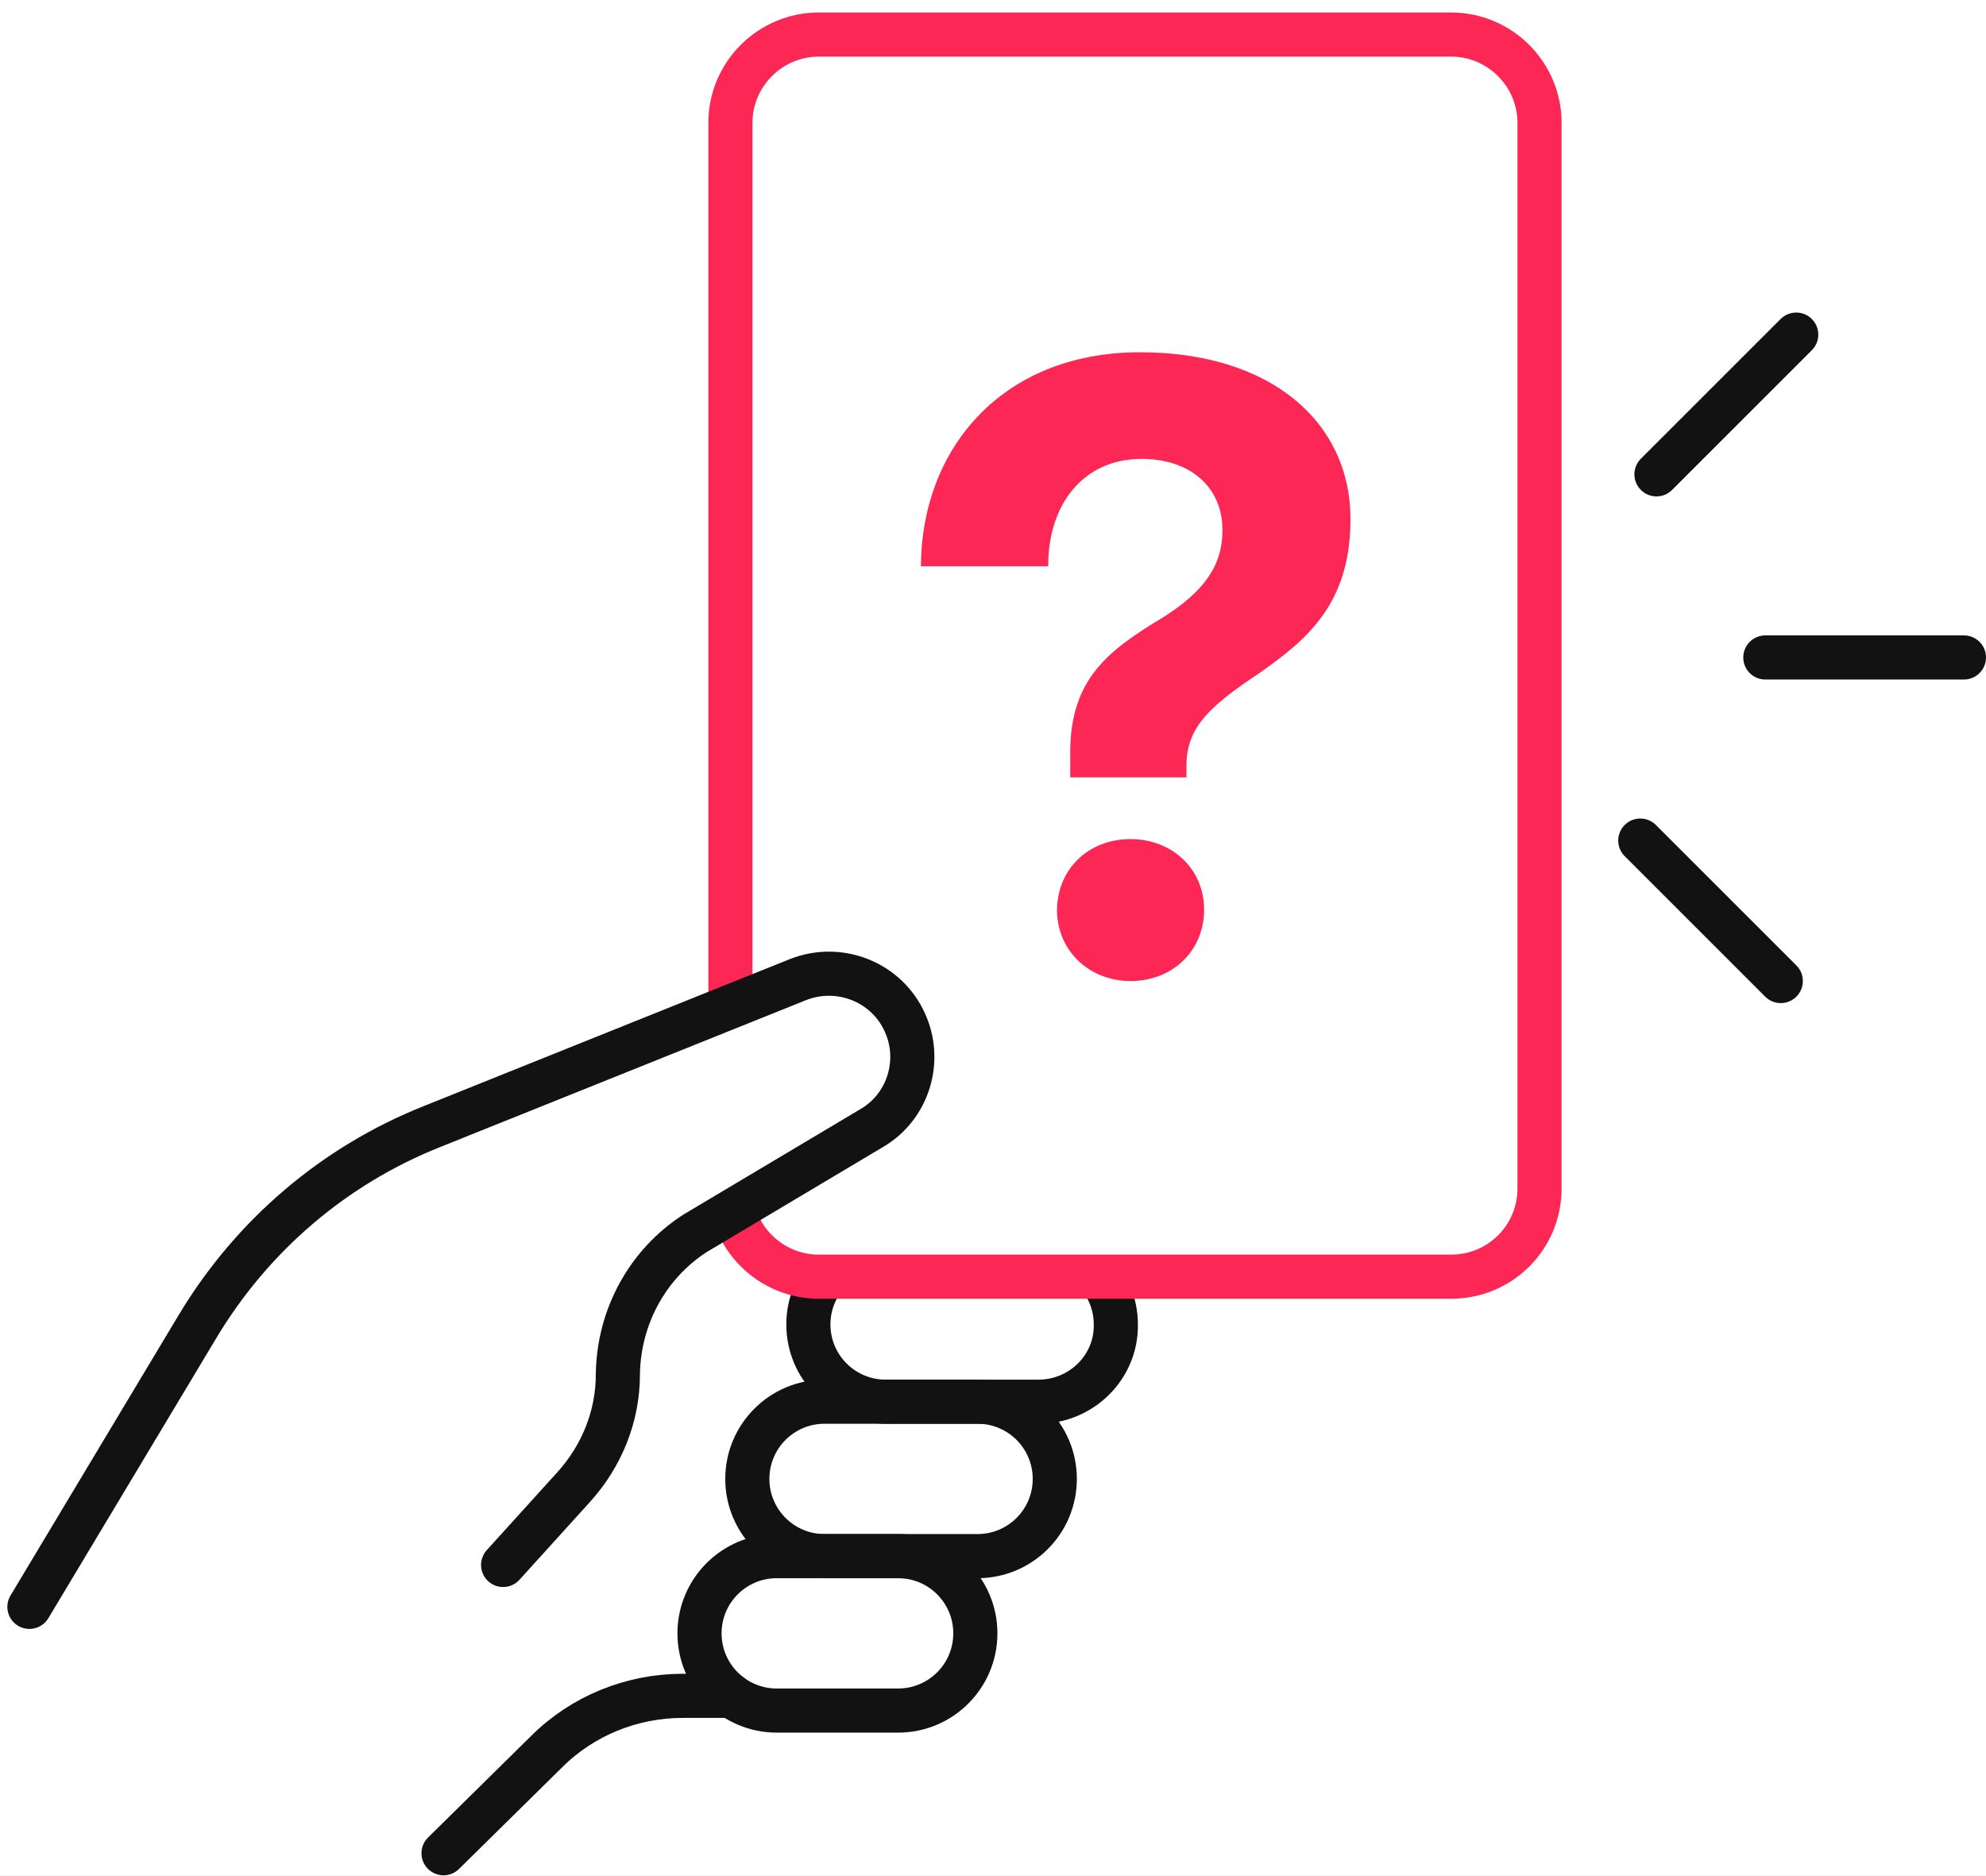
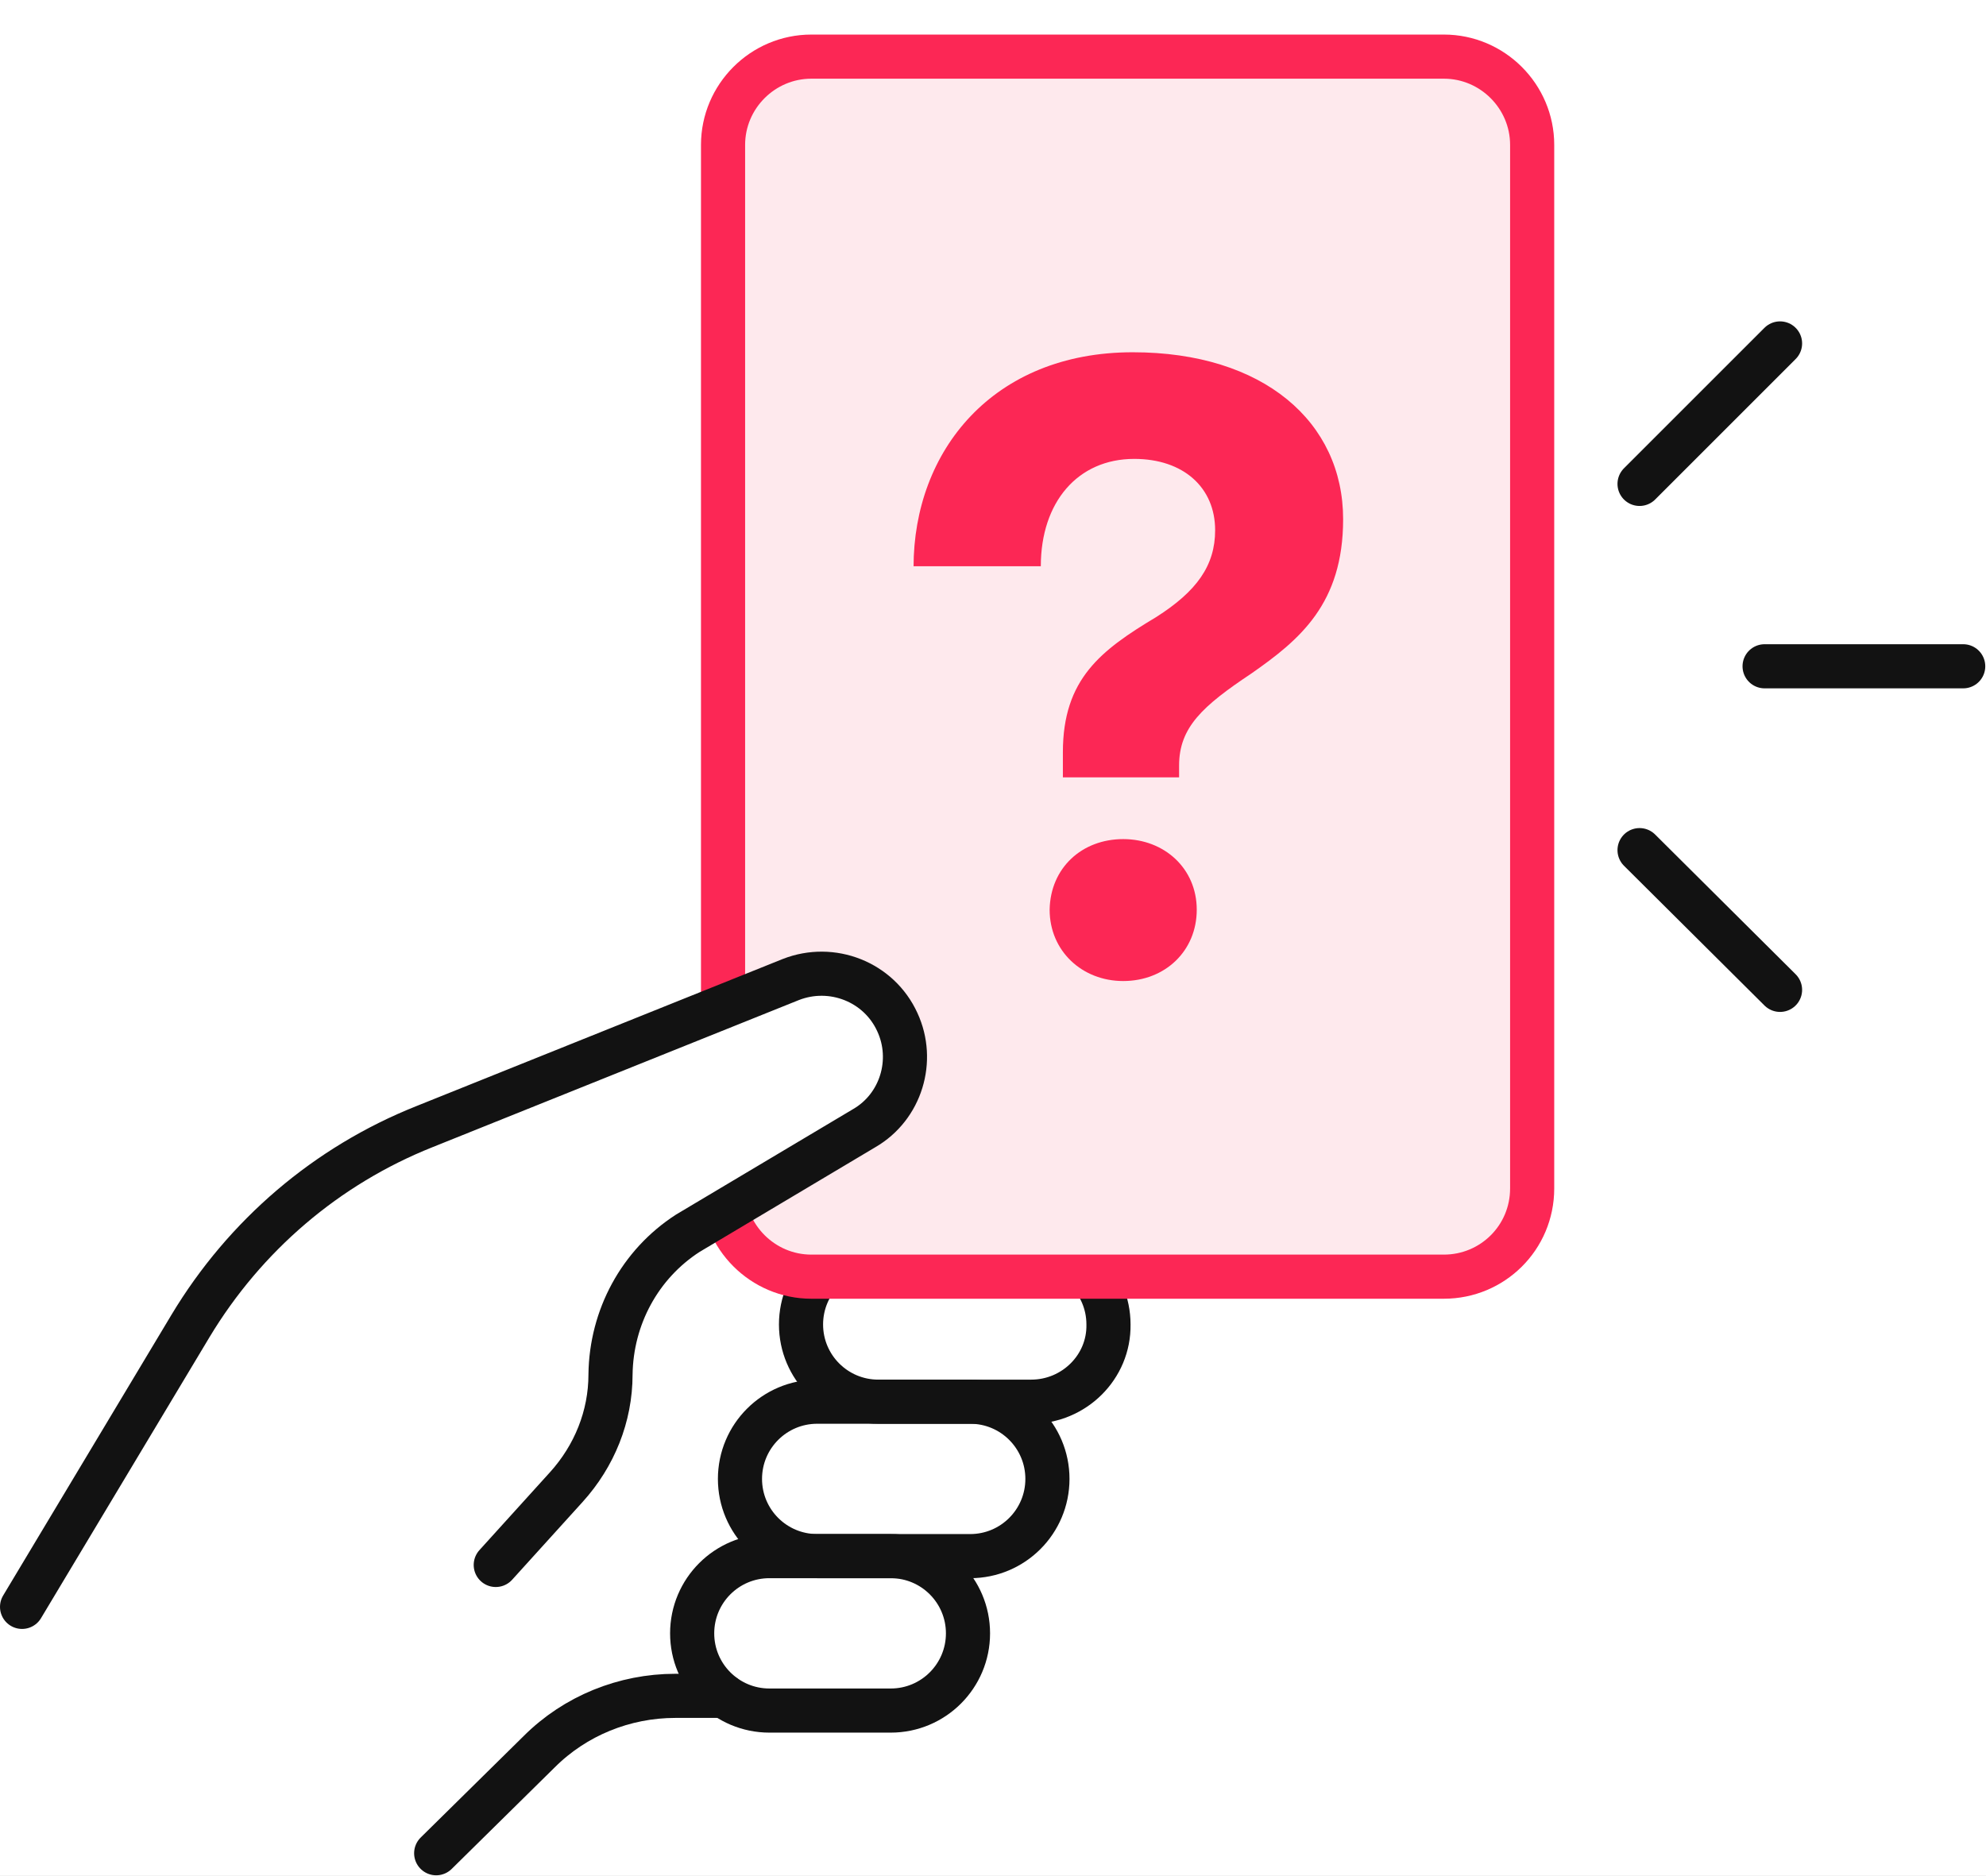
<svg xmlns="http://www.w3.org/2000/svg" version="1.1" id="Layer_1" x="0px" y="0px" viewBox="0 0 270 255" style="enable-background:new 0 0 270 255;" xml:space="preserve">
  <style type="text/css">
	.st0{fill:#FFFFFF;}
	.st1{fill:none;stroke:#121212;stroke-width:6;stroke-miterlimit:10;}
	.st2{fill:none;stroke:#121212;stroke-width:6;stroke-linecap:round;stroke-miterlimit:10;}
- 	.st3{fill:#FFFFFF;stroke:#FC2755;stroke-width:6;stroke-miterlimit:10;}
+ 	.st3{fill:#FEE9ED;stroke:#FC2755;stroke-width:6;stroke-miterlimit:10;}
	.st4{fill:#FFFFFF;stroke:#121212;stroke-width:6;stroke-linecap:round;stroke-miterlimit:10;}
	.st5{fill:#FC2755;}
</style>
  <rect class="st0" width="270" height="255" />
-   <path class="st1" d="M141.2,190.6h-20.8c-5.8,0-10.5-4.7-10.5-10.5v0c0-5.8,4.7-10.5,10.5-10.5h20.8c5.8,0,10.5,4.7,10.5,10.5v0  C151.8,185.9,147,190.6,141.2,190.6z" />
-   <path class="st1" d="M132.9,211.6h-20.8c-5.8,0-10.5-4.7-10.5-10.5v0c0-5.8,4.7-10.5,10.5-10.5h20.8c5.8,0,10.5,4.7,10.5,10.5v0  C143.4,206.9,138.7,211.6,132.9,211.6z" />
-   <path class="st1" d="M122.1,232.6h-16.5c-5.8,0-10.5-4.7-10.5-10.5v0c0-5.8,4.7-10.5,10.5-10.5h16.5c5.8,0,10.5,4.7,10.5,10.5v0  C132.6,227.9,127.9,232.6,122.1,232.6z" />
-   <path class="st2" d="M60.3,252l14-13.8c4.9-4.9,11.6-7.6,18.5-7.6h6.6" />
-   <path class="st3" d="M197.3,173.6h-86c-6.6,0-12-5.4-12-12V16.7c0-6.6,5.4-12,12-12h86c6.6,0,12,5.4,12,12v144.9  C209.3,168.3,203.9,173.6,197.3,173.6z" />
-   <path class="st4" d="M4,218.5l22.9-38.2c7.4-12.3,18.5-21.8,31.8-27.1l49.8-20c5.6-2.2,12,0.3,14.5,5.8l0,0  c2.4,5.2,0.5,11.5-4.5,14.4l-24,14.3c-6.5,4.2-10.4,11.4-10.5,19.2v0c0,5.7-2.2,11.1-6,15.3l-9.6,10.6" />
+   <path class="st1" d="M140.2,190.6h-20.8c-5.8,0-10.5-4.7-10.5-10.5v0c0-5.8,4.7-10.5,10.5-10.5h20.8c5.8,0,10.5,4.7,10.5,10.5v0  C150.8,185.9,146,190.6,140.2,190.6z" />
+   <path class="st1" d="M131.9,211.6h-20.8c-5.8,0-10.5-4.7-10.5-10.5v0c0-5.8,4.7-10.5,10.5-10.5h20.8c5.8,0,10.5,4.7,10.5,10.5v0  C142.4,206.9,137.7,211.6,131.9,211.6z" />
+   <path class="st1" d="M121.1,232.6h-16.5c-5.8,0-10.5-4.7-10.5-10.5v0c0-5.8,4.7-10.5,10.5-10.5h16.5c5.8,0,10.5,4.7,10.5,10.5v0  C131.6,227.9,126.9,232.6,121.1,232.6z" />
+   <path class="st2" d="M59.3,252l14-13.8c4.9-4.9,11.6-7.6,18.5-7.6h6.6" />
+   <path class="st3" d="M196.3,173.6h-86c-6.6,0-12-5.4-12-12V19.7c0-6.6,5.4-12,12-12h86c6.6,0,12,5.4,12,12v141.9  C208.3,168.3,202.9,173.6,196.3,173.6z" />
  <g>
-     <path class="st5" d="M125.2,77.1c0-15.8,10.8-29.2,29.8-29.2c17.8,0,28.6,9.5,28.6,22.7c0,11.5-5.9,16.4-12.5,21   c-6.6,4.4-9.8,7.3-9.8,12.5v1.6h-15.8v-3.4c0-10,5.2-13.9,12.7-18.4c5.5-3.5,8-7,8-11.8c0-5.8-4.3-9.7-11-9.7   c-7.7,0-12.7,5.9-12.7,14.6H125.2z M153.7,114.1c5.6,0,10,4,10,9.6c0,5.6-4.3,9.7-10,9.7c-5.6,0-10-4.1-10-9.7   C143.8,118,148.1,114.1,153.7,114.1z" />
+     <line class="st2" x1="222.9" y1="65.8" x2="242" y2="46.7" />
+     <line class="st2" x1="222.9" y1="115.6" x2="242" y2="134.6" />
+     <line class="st2" x1="239.9" y1="90.6" x2="266.9" y2="90.6" />
  </g>
+   <path class="st4" d="M3,218.5l22.9-38.2c7.4-12.3,18.5-21.8,31.8-27.1l49.8-20c5.6-2.2,12,0.3,14.5,5.8l0,0  c2.4,5.2,0.5,11.5-4.5,14.4l-24,14.3c-6.5,4.2-10.4,11.4-10.5,19.2v0c0,5.7-2.2,11.1-6,15.3l-9.6,10.6" />
  <g>
-     <line class="st2" x1="225.2" y1="64.5" x2="244.2" y2="45.5" />
-     <line class="st2" x1="223" y1="114.3" x2="242.1" y2="133.4" />
-     <line class="st2" x1="240" y1="89.4" x2="267" y2="89.4" />
+     <path class="st5" d="M124.2,77.1c0-15.8,10.8-29.2,29.8-29.2c17.8,0,28.6,9.5,28.6,22.7c0,11.5-5.9,16.4-12.5,21   c-6.6,4.4-9.8,7.3-9.8,12.5v1.6h-15.8v-3.4c0-10,5.2-13.9,12.7-18.4c5.5-3.5,8-7,8-11.8c0-5.8-4.3-9.7-11-9.7   c-7.7,0-12.7,5.9-12.7,14.6H124.2z M152.7,114.1c5.6,0,10,4,10,9.6c0,5.6-4.3,9.7-10,9.7c-5.6,0-10-4.1-10-9.7   C142.8,118,147.1,114.1,152.7,114.1z" />
  </g>
</svg>
